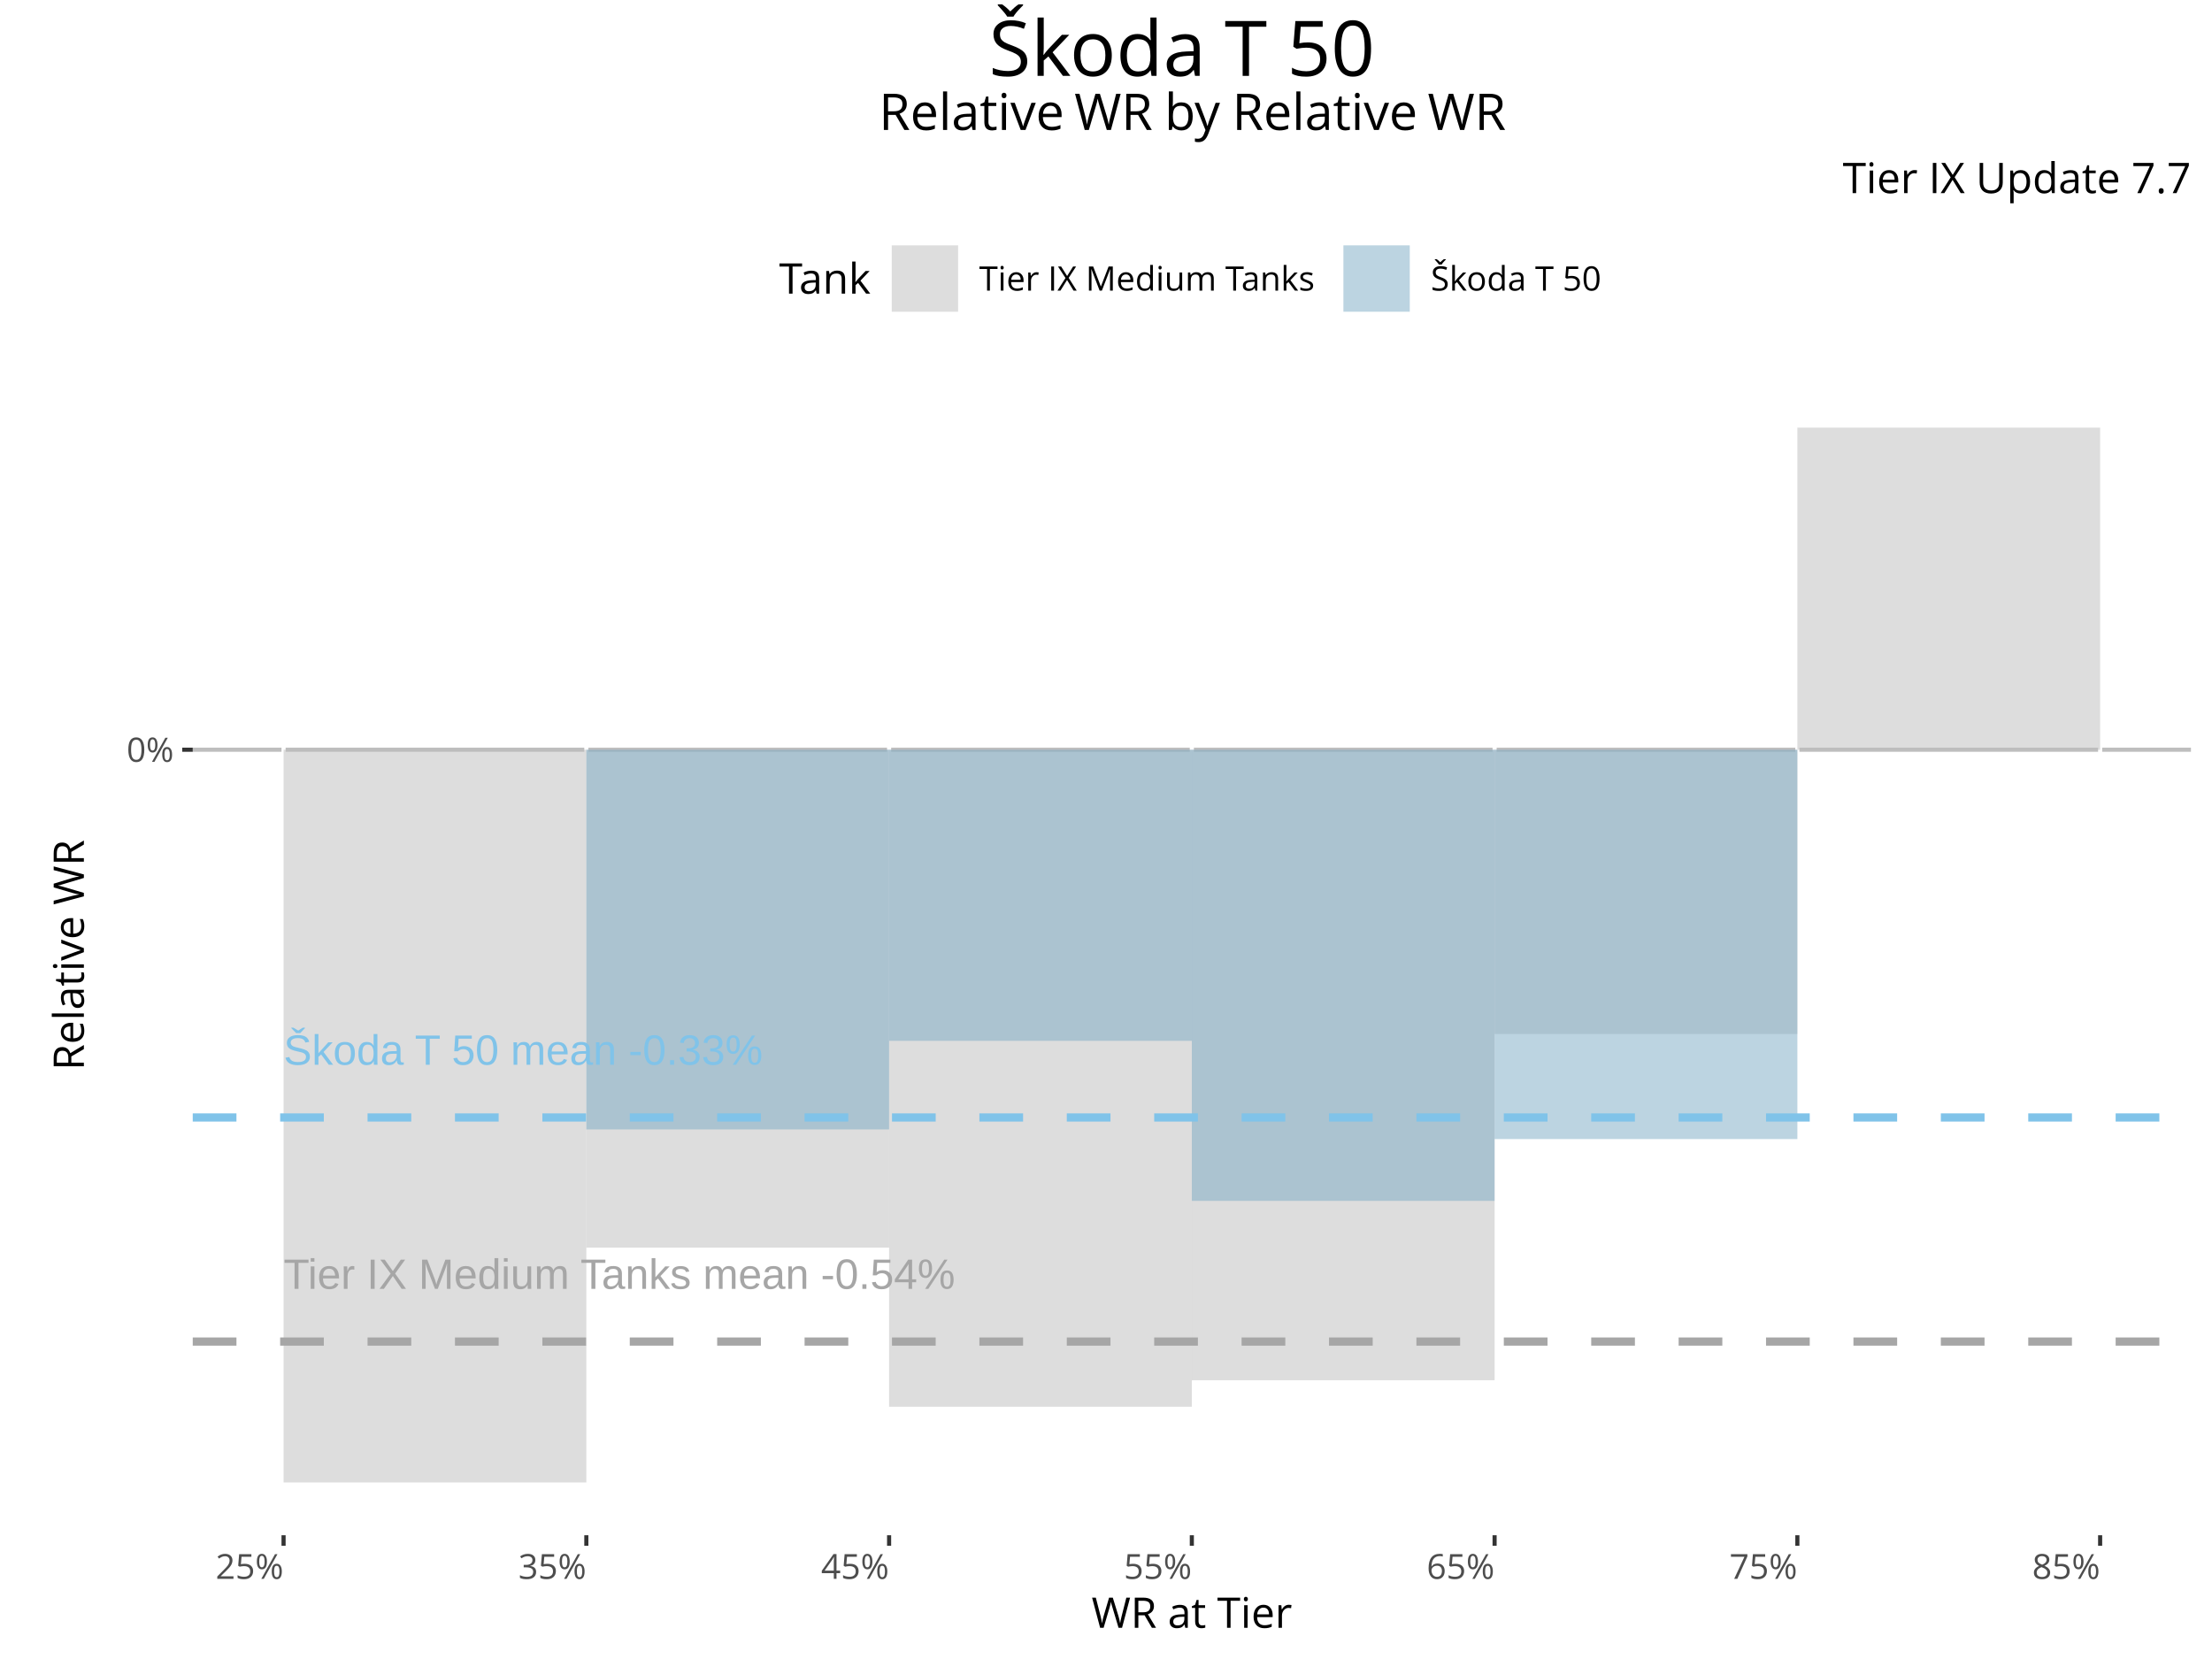
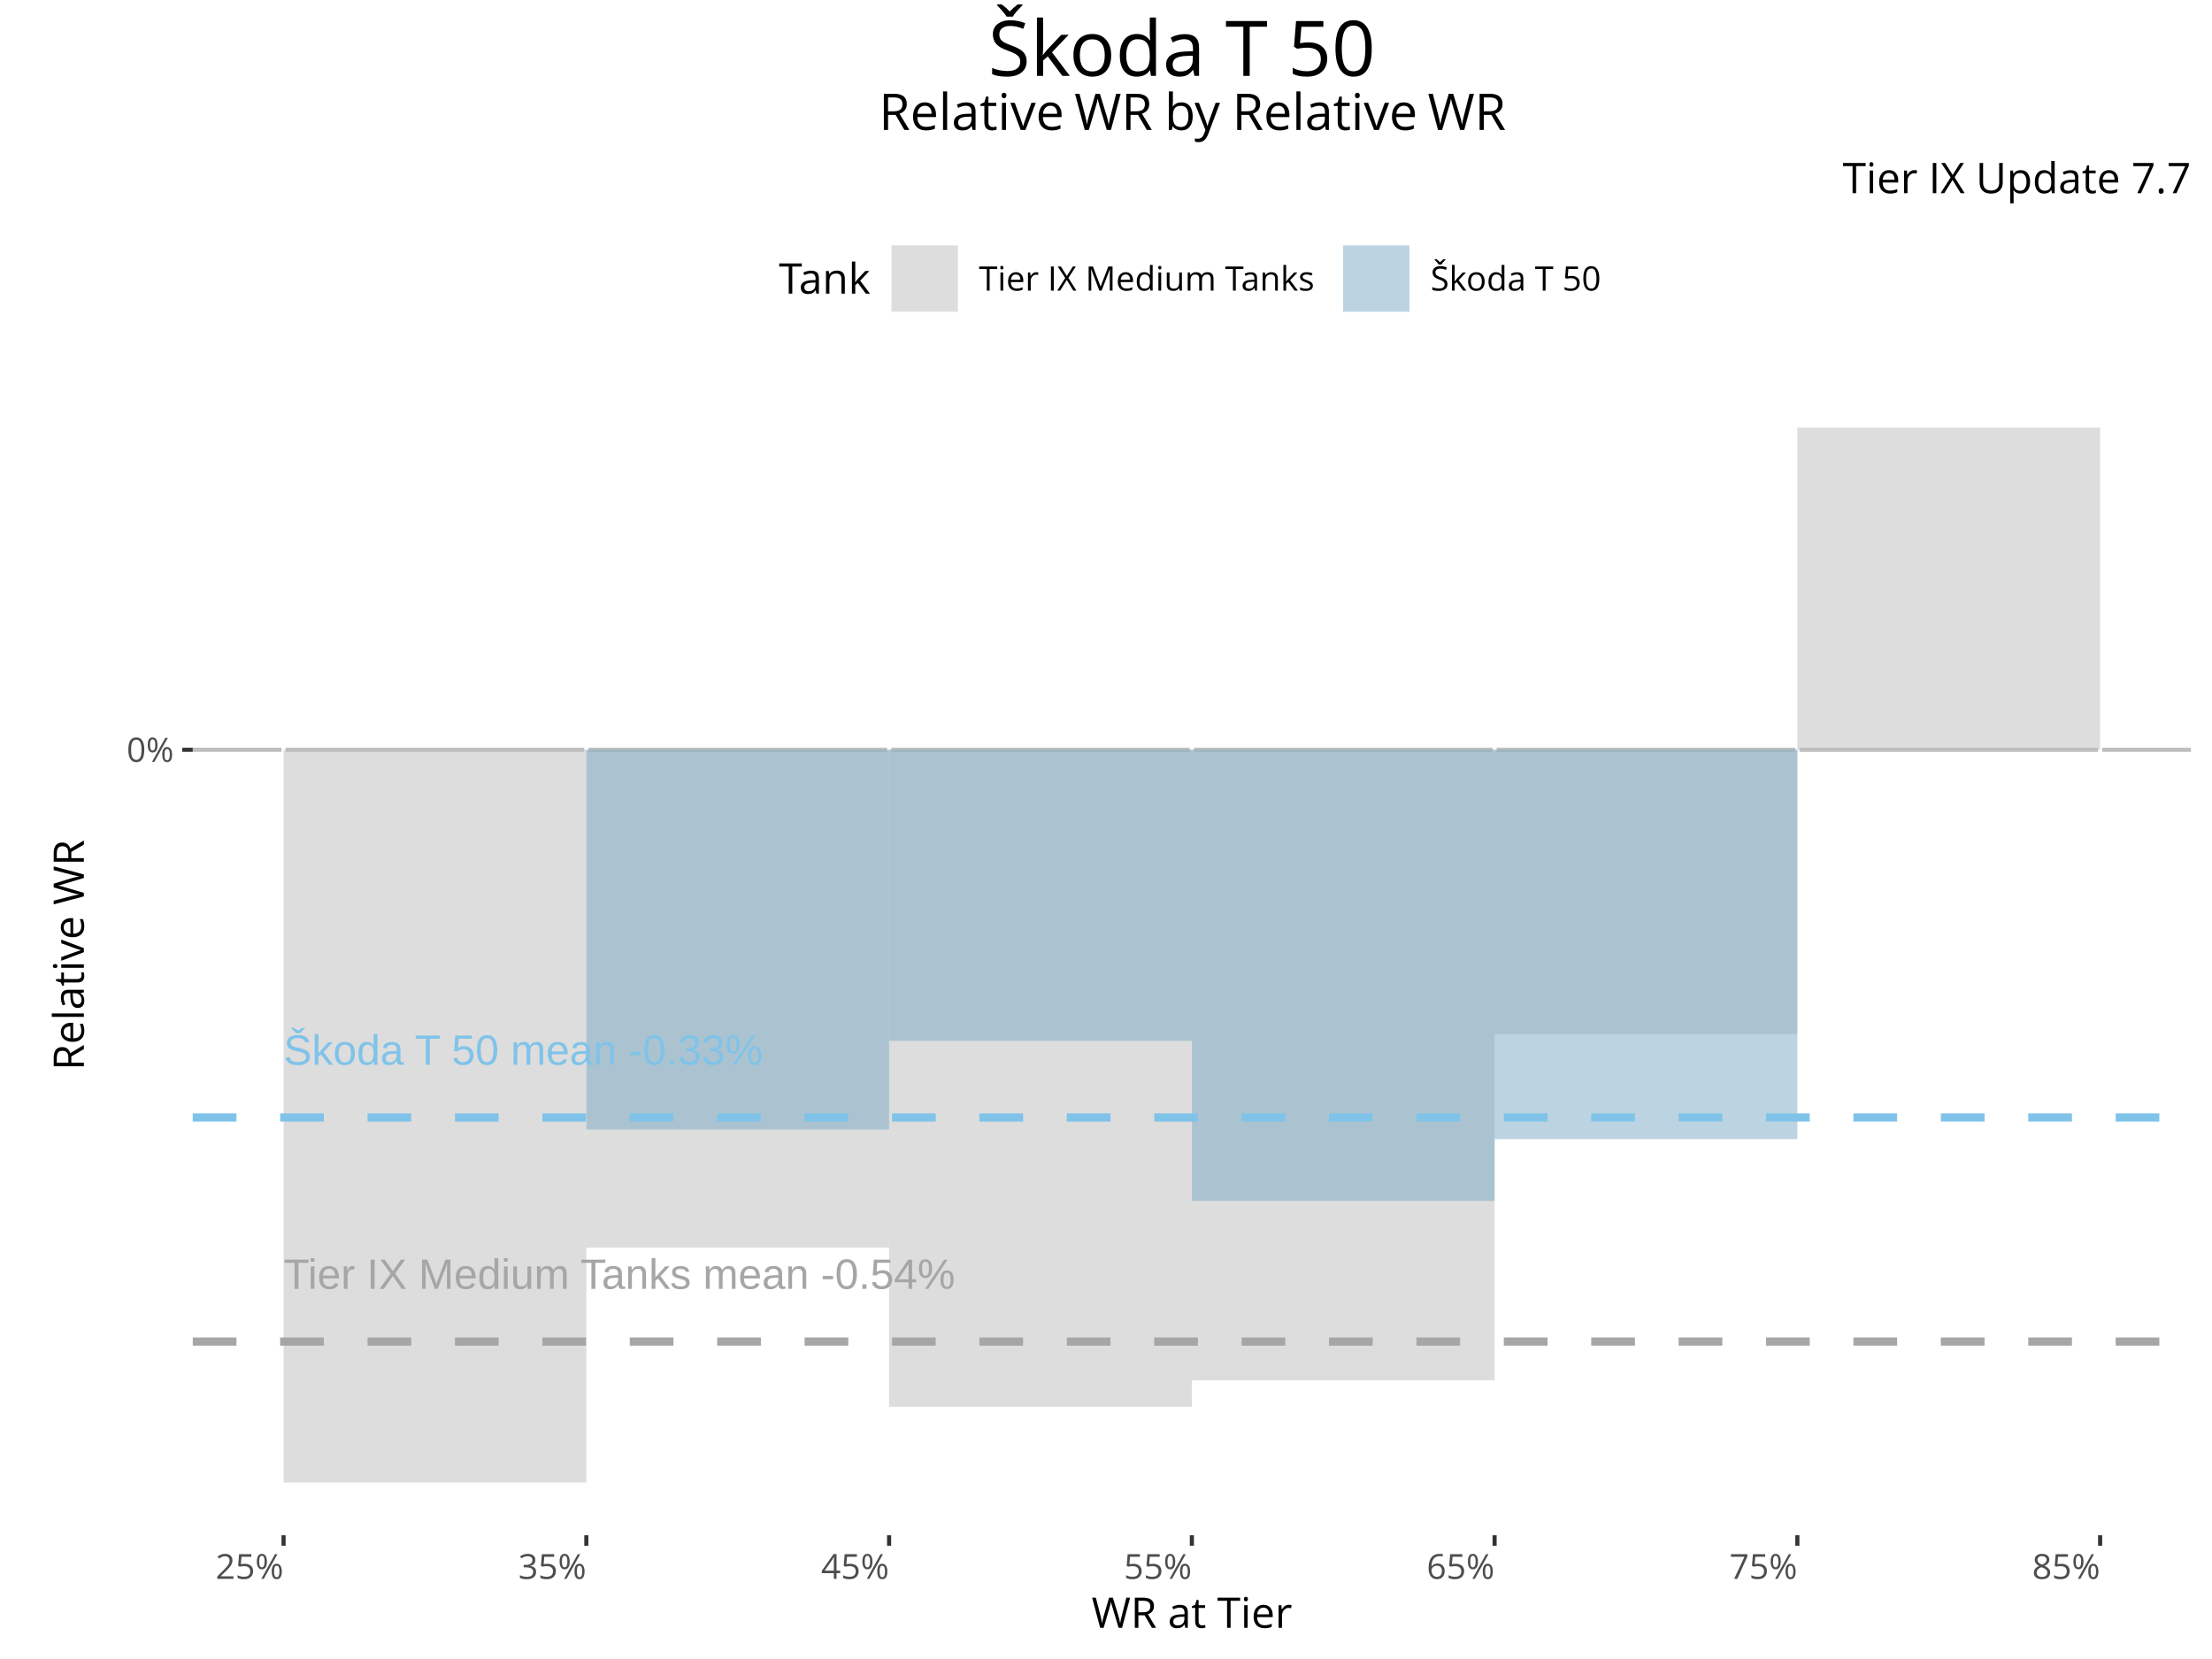
- <svg xmlns="http://www.w3.org/2000/svg" viewBox="0 0 576.00 432.00">
+ <svg xmlns="http://www.w3.org/2000/svg" class="svglite" width="576.00pt" height="432.00pt" viewBox="0 0 576.00 432.00">
  <defs>
    <style type="text/css">
-     line, polyline, polygon, path, rect, circle {
+     .svglite line, .svglite polyline, .svglite polygon, .svglite path, .svglite rect, .svglite circle {
      fill: none;
      stroke: #000000;
      stroke-linecap: round;
      stroke-linejoin: round;
      stroke-miterlimit: 10.00;
    }
  </style>
  </defs>
  <rect width="100%" height="100%" style="stroke: none; fill: #FFFFFF;" />
-   <rect x="0.00" y="0" width="576.00" height="432.00" style="stroke-width: 1.07; stroke: #FFFFFF; fill: #FFFFFF;" />
  <defs>
-     <clipPath id="cpNTAuMTl8NTcwLjUyfDM5OS43N3w5Ny42MQ==">
+     <clipPath id="cpMC4wMHw1NzYuMDB8MC4wMHw0MzIuMDA=">
+       <rect x="0.00" y="0.00" width="576.00" height="432.00" />
+     </clipPath>
+   </defs>
+   <g clip-path="url(#cpMC4wMHw1NzYuMDB8MC4wMHw0MzIuMDA=)">
+     <rect x="0.00" y="0" width="576.00" height="432.00" style="stroke-width: 1.07; stroke: #FFFFFF; fill: #FFFFFF;" />
+   </g>
+   <defs>
+     <clipPath id="cpNTAuMTl8NTcwLjUyfDk3LjYxfDM5OS43Nw==">
      <rect x="50.19" y="97.61" width="520.33" height="302.16" />
    </clipPath>
  </defs>
-   <rect x="50.19" y="97.61" width="520.33" height="302.16" style="stroke-width: 1.07; stroke: none;" clip-path="url(#cpNTAuMTl8NTcwLjUyfDM5OS43N3w5Ny42MQ==)" />
-   <polyline points="113.26,399.77 113.26,97.61 " style="stroke-width: 0.53; stroke: #FFFFFF; stroke-linecap: butt;" clip-path="url(#cpNTAuMTl8NTcwLjUyfDM5OS43N3w5Ny42MQ==)" />
-   <polyline points="192.10,399.77 192.10,97.61 " style="stroke-width: 0.53; stroke: #FFFFFF; stroke-linecap: butt;" clip-path="url(#cpNTAuMTl8NTcwLjUyfDM5OS43N3w5Ny42MQ==)" />
-   <polyline points="270.93,399.77 270.93,97.61 " style="stroke-width: 0.53; stroke: #FFFFFF; stroke-linecap: butt;" clip-path="url(#cpNTAuMTl8NTcwLjUyfDM5OS43N3w5Ny42MQ==)" />
-   <polyline points="349.77,399.77 349.77,97.61 " style="stroke-width: 0.53; stroke: #FFFFFF; stroke-linecap: butt;" clip-path="url(#cpNTAuMTl8NTcwLjUyfDM5OS43N3w5Ny42MQ==)" />
-   <polyline points="428.61,399.77 428.61,97.61 " style="stroke-width: 0.53; stroke: #FFFFFF; stroke-linecap: butt;" clip-path="url(#cpNTAuMTl8NTcwLjUyfDM5OS43N3w5Ny42MQ==)" />
-   <polyline points="507.45,399.77 507.45,97.61 " style="stroke-width: 0.53; stroke: #FFFFFF; stroke-linecap: butt;" clip-path="url(#cpNTAuMTl8NTcwLjUyfDM5OS43N3w5Ny42MQ==)" />
-   <polyline points="50.19,195.23 570.52,195.23 " style="stroke-width: 1.07; stroke: #BEBEBE; stroke-linecap: butt;" clip-path="url(#cpNTAuMTl8NTcwLjUyfDM5OS43N3w5Ny42MQ==)" />
-   <polyline points="73.84,399.77 73.84,97.61 " style="stroke-width: 1.07; stroke: #FFFFFF; stroke-linecap: butt;" clip-path="url(#cpNTAuMTl8NTcwLjUyfDM5OS43N3w5Ny42MQ==)" />
-   <polyline points="152.68,399.77 152.68,97.61 " style="stroke-width: 1.07; stroke: #FFFFFF; stroke-linecap: butt;" clip-path="url(#cpNTAuMTl8NTcwLjUyfDM5OS43N3w5Ny42MQ==)" />
-   <polyline points="231.52,399.77 231.52,97.61 " style="stroke-width: 1.07; stroke: #FFFFFF; stroke-linecap: butt;" clip-path="url(#cpNTAuMTl8NTcwLjUyfDM5OS43N3w5Ny42MQ==)" />
-   <polyline points="310.35,399.77 310.35,97.61 " style="stroke-width: 1.07; stroke: #FFFFFF; stroke-linecap: butt;" clip-path="url(#cpNTAuMTl8NTcwLjUyfDM5OS43N3w5Ny42MQ==)" />
-   <polyline points="389.19,399.77 389.19,97.61 " style="stroke-width: 1.07; stroke: #FFFFFF; stroke-linecap: butt;" clip-path="url(#cpNTAuMTl8NTcwLjUyfDM5OS43N3w5Ny42MQ==)" />
-   <polyline points="468.03,399.77 468.03,97.61 " style="stroke-width: 1.07; stroke: #FFFFFF; stroke-linecap: butt;" clip-path="url(#cpNTAuMTl8NTcwLjUyfDM5OS43N3w5Ny42MQ==)" />
-   <polyline points="546.87,399.77 546.87,97.61 " style="stroke-width: 1.07; stroke: #FFFFFF; stroke-linecap: butt;" clip-path="url(#cpNTAuMTl8NTcwLjUyfDM5OS43N3w5Ny42MQ==)" />
-   <rect x="73.84" y="195.23" width="78.84" height="190.80" style="stroke-width: 0.00; stroke: none; stroke-linecap: square; stroke-linejoin: miter; fill: #BDBDBD; fill-opacity: 0.50;" clip-path="url(#cpNTAuMTl8NTcwLjUyfDM5OS43N3w5Ny42MQ==)" />
-   <rect x="152.68" y="195.23" width="78.84" height="129.65" style="stroke-width: 0.00; stroke: none; stroke-linecap: square; stroke-linejoin: miter; fill: #BDBDBD; fill-opacity: 0.50;" clip-path="url(#cpNTAuMTl8NTcwLjUyfDM5OS43N3w5Ny42MQ==)" />
-   <rect x="231.52" y="195.23" width="78.84" height="171.08" style="stroke-width: 0.00; stroke: none; stroke-linecap: square; stroke-linejoin: miter; fill: #BDBDBD; fill-opacity: 0.50;" clip-path="url(#cpNTAuMTl8NTcwLjUyfDM5OS43N3w5Ny42MQ==)" />
-   <rect x="310.35" y="195.23" width="78.84" height="164.19" style="stroke-width: 0.00; stroke: none; stroke-linecap: square; stroke-linejoin: miter; fill: #BDBDBD; fill-opacity: 0.50;" clip-path="url(#cpNTAuMTl8NTcwLjUyfDM5OS43N3w5Ny42MQ==)" />
-   <rect x="389.19" y="195.23" width="78.84" height="74.02" style="stroke-width: 0.00; stroke: none; stroke-linecap: square; stroke-linejoin: miter; fill: #BDBDBD; fill-opacity: 0.50;" clip-path="url(#cpNTAuMTl8NTcwLjUyfDM5OS43N3w5Ny42MQ==)" />
-   <rect x="468.03" y="111.35" width="78.84" height="83.89" style="stroke-width: 0.00; stroke: none; stroke-linecap: square; stroke-linejoin: miter; fill: #BDBDBD; fill-opacity: 0.50;" clip-path="url(#cpNTAuMTl8NTcwLjUyfDM5OS43N3w5Ny42MQ==)" />
-   <rect x="152.68" y="195.23" width="78.84" height="98.87" style="stroke-width: 0.00; stroke: none; stroke-linecap: square; stroke-linejoin: miter; fill: #7BABC4; fill-opacity: 0.50;" clip-path="url(#cpNTAuMTl8NTcwLjUyfDM5OS43N3w5Ny42MQ==)" />
-   <rect x="231.52" y="195.23" width="78.84" height="75.80" style="stroke-width: 0.00; stroke: none; stroke-linecap: square; stroke-linejoin: miter; fill: #7BABC4; fill-opacity: 0.50;" clip-path="url(#cpNTAuMTl8NTcwLjUyfDM5OS43N3w5Ny42MQ==)" />
-   <rect x="310.35" y="195.23" width="78.84" height="117.47" style="stroke-width: 0.00; stroke: none; stroke-linecap: square; stroke-linejoin: miter; fill: #7BABC4; fill-opacity: 0.50;" clip-path="url(#cpNTAuMTl8NTcwLjUyfDM5OS43N3w5Ny42MQ==)" />
-   <rect x="389.19" y="195.23" width="78.84" height="101.38" style="stroke-width: 0.00; stroke: none; stroke-linecap: square; stroke-linejoin: miter; fill: #7BABC4; fill-opacity: 0.50;" clip-path="url(#cpNTAuMTl8NTcwLjUyfDM5OS43N3w5Ny42MQ==)" />
-   <line x1="50.19" y1="349.34" x2="570.52" y2="349.34" style="stroke-width: 2.13; stroke: #A6A6A6; stroke-dasharray: 11.38,11.38; stroke-linecap: butt;" clip-path="url(#cpNTAuMTl8NTcwLjUyfDM5OS43N3w5Ny42MQ==)" />
-   <line x1="50.19" y1="290.99" x2="570.52" y2="290.99" style="stroke-width: 2.13; stroke: #80C3E9; stroke-dasharray: 11.38,11.38; stroke-linecap: butt;" clip-path="url(#cpNTAuMTl8NTcwLjUyfDM5OS43N3w5Ny42MQ==)" />
-   <g clip-path="url(#cpNTAuMTl8NTcwLjUyfDM5OS43N3w5Ny42MQ==)">
-     <text x="73.84" y="335.61" style="font-size: 11.04px; fill: #A6A6A6; font-family: Liberation Sans;" textLength="176.70px" lengthAdjust="spacingAndGlyphs">Tier IX Medium Tanks mean -0.54%</text>
+   <g clip-path="url(#cpNTAuMTl8NTcwLjUyfDk3LjYxfDM5OS43Nw==)">
+     <rect x="50.19" y="97.61" width="520.33" height="302.16" style="stroke-width: 1.07; stroke: none;" />
+     <polyline points="113.26,399.77 113.26,97.61 " style="stroke-width: 0.53; stroke: #FFFFFF; stroke-linecap: butt;" />
+     <polyline points="192.10,399.77 192.10,97.61 " style="stroke-width: 0.53; stroke: #FFFFFF; stroke-linecap: butt;" />
+     <polyline points="270.94,399.77 270.94,97.61 " style="stroke-width: 0.53; stroke: #FFFFFF; stroke-linecap: butt;" />
+     <polyline points="349.77,399.77 349.77,97.61 " style="stroke-width: 0.53; stroke: #FFFFFF; stroke-linecap: butt;" />
+     <polyline points="428.61,399.77 428.61,97.61 " style="stroke-width: 0.53; stroke: #FFFFFF; stroke-linecap: butt;" />
+     <polyline points="507.45,399.77 507.45,97.61 " style="stroke-width: 0.53; stroke: #FFFFFF; stroke-linecap: butt;" />
+     <polyline points="50.19,195.24 570.52,195.24 " style="stroke-width: 1.07; stroke: #BEBEBE; stroke-linecap: butt;" />
+     <polyline points="73.84,399.77 73.84,97.61 " style="stroke-width: 1.07; stroke: #FFFFFF; stroke-linecap: butt;" />
+     <polyline points="152.68,399.77 152.68,97.61 " style="stroke-width: 1.07; stroke: #FFFFFF; stroke-linecap: butt;" />
+     <polyline points="231.52,399.77 231.52,97.61 " style="stroke-width: 1.07; stroke: #FFFFFF; stroke-linecap: butt;" />
+     <polyline points="310.36,399.77 310.36,97.61 " style="stroke-width: 1.07; stroke: #FFFFFF; stroke-linecap: butt;" />
+     <polyline points="389.19,399.77 389.19,97.61 " style="stroke-width: 1.07; stroke: #FFFFFF; stroke-linecap: butt;" />
+     <polyline points="468.03,399.77 468.03,97.61 " style="stroke-width: 1.07; stroke: #FFFFFF; stroke-linecap: butt;" />
+     <polyline points="546.87,399.77 546.87,97.61 " style="stroke-width: 1.07; stroke: #FFFFFF; stroke-linecap: butt;" />
+     <rect x="73.84" y="195.24" width="78.84" height="190.80" style="stroke-width: 0.00; stroke: none; stroke-linecap: square; stroke-linejoin: miter; fill: #BDBDBD; fill-opacity: 0.50;" />
+     <rect x="152.68" y="195.24" width="78.84" height="129.65" style="stroke-width: 0.00; stroke: none; stroke-linecap: square; stroke-linejoin: miter; fill: #BDBDBD; fill-opacity: 0.50;" />
+     <rect x="231.52" y="195.24" width="78.84" height="171.08" style="stroke-width: 0.00; stroke: none; stroke-linecap: square; stroke-linejoin: miter; fill: #BDBDBD; fill-opacity: 0.50;" />
+     <rect x="310.36" y="195.24" width="78.84" height="164.19" style="stroke-width: 0.00; stroke: none; stroke-linecap: square; stroke-linejoin: miter; fill: #BDBDBD; fill-opacity: 0.50;" />
+     <rect x="389.19" y="195.24" width="78.84" height="74.02" style="stroke-width: 0.00; stroke: none; stroke-linecap: square; stroke-linejoin: miter; fill: #BDBDBD; fill-opacity: 0.50;" />
+     <rect x="468.03" y="111.35" width="78.84" height="83.89" style="stroke-width: 0.00; stroke: none; stroke-linecap: square; stroke-linejoin: miter; fill: #BDBDBD; fill-opacity: 0.50;" />
+     <rect x="152.68" y="195.24" width="78.84" height="98.87" style="stroke-width: 0.00; stroke: none; stroke-linecap: square; stroke-linejoin: miter; fill: #7BABC4; fill-opacity: 0.50;" />
+     <rect x="231.52" y="195.24" width="78.84" height="75.80" style="stroke-width: 0.00; stroke: none; stroke-linecap: square; stroke-linejoin: miter; fill: #7BABC4; fill-opacity: 0.50;" />
+     <rect x="310.36" y="195.24" width="78.84" height="117.47" style="stroke-width: 0.00; stroke: none; stroke-linecap: square; stroke-linejoin: miter; fill: #7BABC4; fill-opacity: 0.50;" />
+     <rect x="389.19" y="195.24" width="78.84" height="101.38" style="stroke-width: 0.00; stroke: none; stroke-linecap: square; stroke-linejoin: miter; fill: #7BABC4; fill-opacity: 0.50;" />
+     <line x1="50.19" y1="349.34" x2="570.52" y2="349.34" style="stroke-width: 2.13; stroke: #A6A6A6; stroke-dasharray: 11.38,11.38; stroke-linecap: butt;" />
+     <line x1="50.19" y1="290.99" x2="570.52" y2="290.99" style="stroke-width: 2.13; stroke: #80C3E9; stroke-dasharray: 11.38,11.38; stroke-linecap: butt;" />
+     <text x="73.84" y="335.61" style="font-size: 11.04px; fill: #A6A6A6; font-family: Liberation Sans;" textLength="194.36px" lengthAdjust="spacingAndGlyphs">Tier IX Medium Tanks mean -0.54%</text>
+     <text x="73.84" y="277.26" style="font-size: 11.04px; fill: #80C3E9; font-family: Liberation Sans;" textLength="138.61px" lengthAdjust="spacingAndGlyphs">Škoda T 50 mean -0.33%</text>
  </g>
-   <g clip-path="url(#cpNTAuMTl8NTcwLjUyfDM5OS43N3w5Ny42MQ==)">
-     <text x="73.84" y="277.26" style="font-size: 11.04px; fill: #80C3E9; font-family: Liberation Sans;" textLength="125.19px" lengthAdjust="spacingAndGlyphs">Škoda T 50 mean -0.33%</text>
-   </g>
-   <defs>
-     <clipPath id="cpMC4wMHw1NzYuMDB8NDMyLjAwfDAuMDA=">
-       <rect x="0.00" y="0.00" width="576.00" height="432.00" />
-     </clipPath>
-   </defs>
-   <g clip-path="url(#cpMC4wMHw1NzYuMDB8NDMyLjAwfDAuMDA=)">
-     <text x="32.98" y="198.38" style="font-size: 8.80px; fill: #4D4D4D; font-family: Open Sans;" textLength="12.28px" lengthAdjust="spacingAndGlyphs">0%</text>
-   </g>
-   <polyline points="47.45,195.23 50.19,195.23 " style="stroke-width: 1.07; stroke: #333333; stroke-linecap: butt;" clip-path="url(#cpMC4wMHw1NzYuMDB8NDMyLjAwfDAuMDA=)" />
-   <polyline points="73.84,402.51 73.84,399.77 " style="stroke-width: 1.07; stroke: #333333; stroke-linecap: butt;" clip-path="url(#cpMC4wMHw1NzYuMDB8NDMyLjAwfDAuMDA=)" />
-   <polyline points="152.68,402.51 152.68,399.77 " style="stroke-width: 1.07; stroke: #333333; stroke-linecap: butt;" clip-path="url(#cpMC4wMHw1NzYuMDB8NDMyLjAwfDAuMDA=)" />
-   <polyline points="231.52,402.51 231.52,399.77 " style="stroke-width: 1.07; stroke: #333333; stroke-linecap: butt;" clip-path="url(#cpMC4wMHw1NzYuMDB8NDMyLjAwfDAuMDA=)" />
-   <polyline points="310.35,402.51 310.35,399.77 " style="stroke-width: 1.07; stroke: #333333; stroke-linecap: butt;" clip-path="url(#cpMC4wMHw1NzYuMDB8NDMyLjAwfDAuMDA=)" />
-   <polyline points="389.19,402.51 389.19,399.77 " style="stroke-width: 1.07; stroke: #333333; stroke-linecap: butt;" clip-path="url(#cpMC4wMHw1NzYuMDB8NDMyLjAwfDAuMDA=)" />
-   <polyline points="468.03,402.51 468.03,399.77 " style="stroke-width: 1.07; stroke: #333333; stroke-linecap: butt;" clip-path="url(#cpMC4wMHw1NzYuMDB8NDMyLjAwfDAuMDA=)" />
-   <polyline points="546.87,402.51 546.87,399.77 " style="stroke-width: 1.07; stroke: #333333; stroke-linecap: butt;" clip-path="url(#cpMC4wMHw1NzYuMDB8NDMyLjAwfDAuMDA=)" />
-   <g clip-path="url(#cpMC4wMHw1NzYuMDB8NDMyLjAwfDAuMDA=)">
-     <text x="56.14" y="411.13" style="font-size: 9.00px; fill: #4D4D4D; font-family: Open Sans;" textLength="17.70px" lengthAdjust="spacingAndGlyphs">25%</text>
-   </g>
-   <g clip-path="url(#cpMC4wMHw1NzYuMDB8NDMyLjAwfDAuMDA=)">
-     <text x="134.98" y="411.13" style="font-size: 9.00px; fill: #4D4D4D; font-family: Open Sans;" textLength="17.70px" lengthAdjust="spacingAndGlyphs">35%</text>
-   </g>
-   <g clip-path="url(#cpMC4wMHw1NzYuMDB8NDMyLjAwfDAuMDA=)">
-     <text x="213.81" y="411.13" style="font-size: 9.00px; fill: #4D4D4D; font-family: Open Sans;" textLength="17.70px" lengthAdjust="spacingAndGlyphs">45%</text>
-   </g>
-   <g clip-path="url(#cpMC4wMHw1NzYuMDB8NDMyLjAwfDAuMDA=)">
-     <text x="292.65" y="411.13" style="font-size: 9.00px; fill: #4D4D4D; font-family: Open Sans;" textLength="17.70px" lengthAdjust="spacingAndGlyphs">55%</text>
-   </g>
-   <g clip-path="url(#cpMC4wMHw1NzYuMDB8NDMyLjAwfDAuMDA=)">
-     <text x="371.49" y="411.13" style="font-size: 9.00px; fill: #4D4D4D; font-family: Open Sans;" textLength="17.70px" lengthAdjust="spacingAndGlyphs">65%</text>
-   </g>
-   <g clip-path="url(#cpMC4wMHw1NzYuMDB8NDMyLjAwfDAuMDA=)">
-     <text x="450.33" y="411.13" style="font-size: 9.00px; fill: #4D4D4D; font-family: Open Sans;" textLength="17.70px" lengthAdjust="spacingAndGlyphs">75%</text>
-   </g>
-   <g clip-path="url(#cpMC4wMHw1NzYuMDB8NDMyLjAwfDAuMDA=)">
-     <text x="529.17" y="411.13" style="font-size: 9.00px; fill: #4D4D4D; font-family: Open Sans;" textLength="17.70px" lengthAdjust="spacingAndGlyphs">85%</text>
-   </g>
-   <g clip-path="url(#cpMC4wMHw1NzYuMDB8NDMyLjAwfDAuMDA=)">
-     <text x="284.24" y="423.88" style="font-size: 11.00px; font-family: Open Sans;" textLength="52.23px" lengthAdjust="spacingAndGlyphs">WR at Tier</text>
-   </g>
-   <g clip-path="url(#cpMC4wMHw1NzYuMDB8NDMyLjAwfDAuMDA=)">
-     <text transform="translate(21.84,278.72) rotate(-90)" style="font-size: 11.00px; font-family: Open Sans;" textLength="60.06px" lengthAdjust="spacingAndGlyphs">Relative WR</text>
-   </g>
-   <rect x="197.41" y="58.41" width="225.90" height="28.24" style="stroke-width: 1.07; stroke: none; fill: #FFFFFF;" clip-path="url(#cpMC4wMHw1NzYuMDB8NDMyLjAwfDAuMDA=)" />
-   <g clip-path="url(#cpMC4wMHw1NzYuMDB8NDMyLjAwfDAuMDA=)">
-     <text x="202.88" y="76.46" style="font-size: 11.00px; font-family: Open Sans;" textLength="24.73px" lengthAdjust="spacingAndGlyphs">Tank</text>
-   </g>
-   <rect x="232.21" y="63.89" width="17.28" height="17.28" style="stroke-width: 1.07; stroke: none;" clip-path="url(#cpMC4wMHw1NzYuMDB8NDMyLjAwfDAuMDA=)" />
-   <rect x="232.21" y="63.89" width="17.28" height="17.28" style="stroke-width: 0.00; stroke: none; stroke-linecap: square; stroke-linejoin: miter; fill: #BDBDBD; fill-opacity: 0.50;" clip-path="url(#cpMC4wMHw1NzYuMDB8NDMyLjAwfDAuMDA=)" />
-   <rect x="349.82" y="63.89" width="17.28" height="17.28" style="stroke-width: 1.07; stroke: none;" clip-path="url(#cpMC4wMHw1NzYuMDB8NDMyLjAwfDAuMDA=)" />
-   <rect x="349.82" y="63.89" width="17.28" height="17.28" style="stroke-width: 0.00; stroke: none; stroke-linecap: square; stroke-linejoin: miter; fill: #7BABC4; fill-opacity: 0.50;" clip-path="url(#cpMC4wMHw1NzYuMDB8NDMyLjAwfDAuMDA=)" />
-   <g clip-path="url(#cpMC4wMHw1NzYuMDB8NDMyLjAwfDAuMDA=)">
-     <text x="254.97" y="75.67" style="font-size: 8.80px; font-family: Open Sans;" textLength="88.08px" lengthAdjust="spacingAndGlyphs">Tier IX Medium Tanks</text>
-   </g>
-   <g clip-path="url(#cpMC4wMHw1NzYuMDB8NDMyLjAwfDAuMDA=)">
-     <text x="372.58" y="75.67" style="font-size: 8.80px; font-family: Open Sans;" textLength="44.55px" lengthAdjust="spacingAndGlyphs">Škoda T 50</text>
-   </g>
-   <g clip-path="url(#cpMC4wMHw1NzYuMDB8NDMyLjAwfDAuMDA=)">
-     <text x="479.84" y="50.29" style="font-size: 11.00px; font-family: Open Sans;" textLength="90.69px" lengthAdjust="spacingAndGlyphs">Tier IX Update 7.7</text>
-   </g>
-   <g clip-path="url(#cpMC4wMHw1NzYuMDB8NDMyLjAwfDAuMDA=)">
-     <text x="257.48" y="19.76" style="font-size: 20.00px; font-family: Open Sans;" textLength="56.93px" lengthAdjust="spacingAndGlyphs">Škoda</text>
-   </g>
-   <g clip-path="url(#cpMC4wMHw1NzYuMDB8NDMyLjAwfDAuMDA=)">
-     <text x="318.88" y="19.76" style="font-size: 20.00px; font-family: Open Sans;" textLength="11.06px" lengthAdjust="spacingAndGlyphs">T</text>
-   </g>
-   <g clip-path="url(#cpMC4wMHw1NzYuMDB8NDMyLjAwfDAuMDA=)">
-     <text x="335.14" y="19.76" style="font-size: 20.00px; font-family: Open Sans;" textLength="22.87px" lengthAdjust="spacingAndGlyphs">50</text>
-   </g>
-   <g clip-path="url(#cpMC4wMHw1NzYuMDB8NDMyLjAwfDAuMDA=)">
-     <text x="228.86" y="33.84" style="font-size: 13.20px; font-family: Open Sans;" textLength="48.26px" lengthAdjust="spacingAndGlyphs">Relative</text>
-   </g>
-   <g clip-path="url(#cpMC4wMHw1NzYuMDB8NDMyLjAwfDAuMDA=)">
-     <text x="279.77" y="33.84" style="font-size: 13.20px; font-family: Open Sans;" textLength="20.38px" lengthAdjust="spacingAndGlyphs">WR</text>
-   </g>
-   <g clip-path="url(#cpMC4wMHw1NzYuMDB8NDMyLjAwfDAuMDA=)">
-     <text x="303.22" y="33.84" style="font-size: 13.20px; font-family: Open Sans;" textLength="14.74px" lengthAdjust="spacingAndGlyphs">by</text>
-   </g>
-   <g clip-path="url(#cpMC4wMHw1NzYuMDB8NDMyLjAwfDAuMDA=)">
-     <text x="320.86" y="33.84" style="font-size: 13.20px; font-family: Open Sans;" textLength="48.26px" lengthAdjust="spacingAndGlyphs">Relative</text>
-   </g>
-   <g clip-path="url(#cpMC4wMHw1NzYuMDB8NDMyLjAwfDAuMDA=)">
-     <text x="371.77" y="33.84" style="font-size: 13.20px; font-family: Open Sans;" textLength="20.38px" lengthAdjust="spacingAndGlyphs">WR</text>
+   <g clip-path="url(#cpMC4wMHw1NzYuMDB8MC4wMHw0MzIuMDA=)">
+     <text x="45.26" y="198.38" text-anchor="end" style="font-size: 8.80px; fill: #4D4D4D; font-family: Open Sans;" textLength="12.28px" lengthAdjust="spacingAndGlyphs">0%</text>
+     <polyline points="47.45,195.24 50.19,195.24 " style="stroke-width: 1.07; stroke: #333333; stroke-linecap: butt;" />
+     <polyline points="73.84,402.51 73.84,399.77 " style="stroke-width: 1.07; stroke: #333333; stroke-linecap: butt;" />
+     <polyline points="152.68,402.51 152.68,399.77 " style="stroke-width: 1.07; stroke: #333333; stroke-linecap: butt;" />
+     <polyline points="231.52,402.51 231.52,399.77 " style="stroke-width: 1.07; stroke: #333333; stroke-linecap: butt;" />
+     <polyline points="310.36,402.51 310.36,399.77 " style="stroke-width: 1.07; stroke: #333333; stroke-linecap: butt;" />
+     <polyline points="389.19,402.51 389.19,399.77 " style="stroke-width: 1.07; stroke: #333333; stroke-linecap: butt;" />
+     <polyline points="468.03,402.51 468.03,399.77 " style="stroke-width: 1.07; stroke: #333333; stroke-linecap: butt;" />
+     <polyline points="546.87,402.51 546.87,399.77 " style="stroke-width: 1.07; stroke: #333333; stroke-linecap: butt;" />
+     <text x="73.84" y="411.13" text-anchor="end" style="font-size: 9.00px; fill: #4D4D4D; font-family: Open Sans;" textLength="17.70px" lengthAdjust="spacingAndGlyphs">25%</text>
+     <text x="152.68" y="411.13" text-anchor="end" style="font-size: 9.00px; fill: #4D4D4D; font-family: Open Sans;" textLength="17.70px" lengthAdjust="spacingAndGlyphs">35%</text>
+     <text x="231.52" y="411.13" text-anchor="end" style="font-size: 9.00px; fill: #4D4D4D; font-family: Open Sans;" textLength="17.70px" lengthAdjust="spacingAndGlyphs">45%</text>
+     <text x="310.36" y="411.13" text-anchor="end" style="font-size: 9.00px; fill: #4D4D4D; font-family: Open Sans;" textLength="17.70px" lengthAdjust="spacingAndGlyphs">55%</text>
+     <text x="389.19" y="411.13" text-anchor="end" style="font-size: 9.00px; fill: #4D4D4D; font-family: Open Sans;" textLength="17.70px" lengthAdjust="spacingAndGlyphs">65%</text>
+     <text x="468.03" y="411.13" text-anchor="end" style="font-size: 9.00px; fill: #4D4D4D; font-family: Open Sans;" textLength="17.70px" lengthAdjust="spacingAndGlyphs">75%</text>
+     <text x="546.87" y="411.13" text-anchor="end" style="font-size: 9.00px; fill: #4D4D4D; font-family: Open Sans;" textLength="17.70px" lengthAdjust="spacingAndGlyphs">85%</text>
+     <text x="310.36" y="423.88" text-anchor="middle" style="font-size: 11.00px; font-family: Open Sans;" textLength="52.24px" lengthAdjust="spacingAndGlyphs">WR at Tier</text>
+     <text transform="translate(21.84,248.69) rotate(-90)" text-anchor="middle" style="font-size: 11.00px; font-family: Open Sans;" textLength="60.07px" lengthAdjust="spacingAndGlyphs">Relative WR</text>
+     <rect x="197.33" y="58.42" width="226.05" height="28.24" style="stroke-width: 1.07; stroke: none; fill: #FFFFFF;" />
+     <text x="202.81" y="76.46" style="font-size: 11.00px; font-family: Open Sans;" textLength="23.85px" lengthAdjust="spacingAndGlyphs">Tank</text>
+     <rect x="232.14" y="63.90" width="17.28" height="17.28" style="stroke-width: 1.07; stroke: none;" />
+     <rect x="232.14" y="63.90" width="17.28" height="17.28" style="stroke-width: 0.00; stroke: none; stroke-linecap: square; stroke-linejoin: miter; fill: #BDBDBD; fill-opacity: 0.50;" />
+     <rect x="349.75" y="63.90" width="17.28" height="17.28" style="stroke-width: 1.07; stroke: none;" />
+     <rect x="349.75" y="63.90" width="17.28" height="17.28" style="stroke-width: 0.00; stroke: none; stroke-linecap: square; stroke-linejoin: miter; fill: #7BABC4; fill-opacity: 0.50;" />
+     <text x="254.90" y="75.67" style="font-size: 8.80px; font-family: Open Sans;" textLength="87.36px" lengthAdjust="spacingAndGlyphs">Tier IX Medium Tanks</text>
+     <text x="372.51" y="75.67" style="font-size: 8.80px; font-family: Open Sans;" textLength="44.37px" lengthAdjust="spacingAndGlyphs">Škoda T 50</text>
+     <text x="570.52" y="50.30" text-anchor="end" style="font-size: 11.00px; font-family: Open Sans;" textLength="90.69px" lengthAdjust="spacingAndGlyphs">Tier IX Update 7.7</text>
+     <text x="257.32" y="19.76" style="font-size: 20.00px; font-family: Open Sans;" textLength="56.53px" lengthAdjust="spacingAndGlyphs">Škoda</text>
+     <text x="319.06" y="19.76" style="font-size: 20.00px; font-family: Open Sans;" textLength="11.07px" lengthAdjust="spacingAndGlyphs">T</text>
+     <text x="335.32" y="19.76" style="font-size: 20.00px; font-family: Open Sans;" textLength="22.87px" lengthAdjust="spacingAndGlyphs">50</text>
+     <text x="228.86" y="33.84" style="font-size: 13.20px; font-family: Open Sans;" textLength="48.23px" lengthAdjust="spacingAndGlyphs">Relative</text>
+     <text x="279.77" y="33.84" style="font-size: 13.20px; font-family: Open Sans;" textLength="20.36px" lengthAdjust="spacingAndGlyphs">WR</text>
+     <text x="303.22" y="33.84" style="font-size: 13.20px; font-family: Open Sans;" textLength="14.46px" lengthAdjust="spacingAndGlyphs">by</text>
+     <text x="320.87" y="33.84" style="font-size: 13.20px; font-family: Open Sans;" textLength="48.23px" lengthAdjust="spacingAndGlyphs">Relative</text>
+     <text x="371.77" y="33.84" style="font-size: 13.20px; font-family: Open Sans;" textLength="20.36px" lengthAdjust="spacingAndGlyphs">WR</text>
  </g>
</svg>
